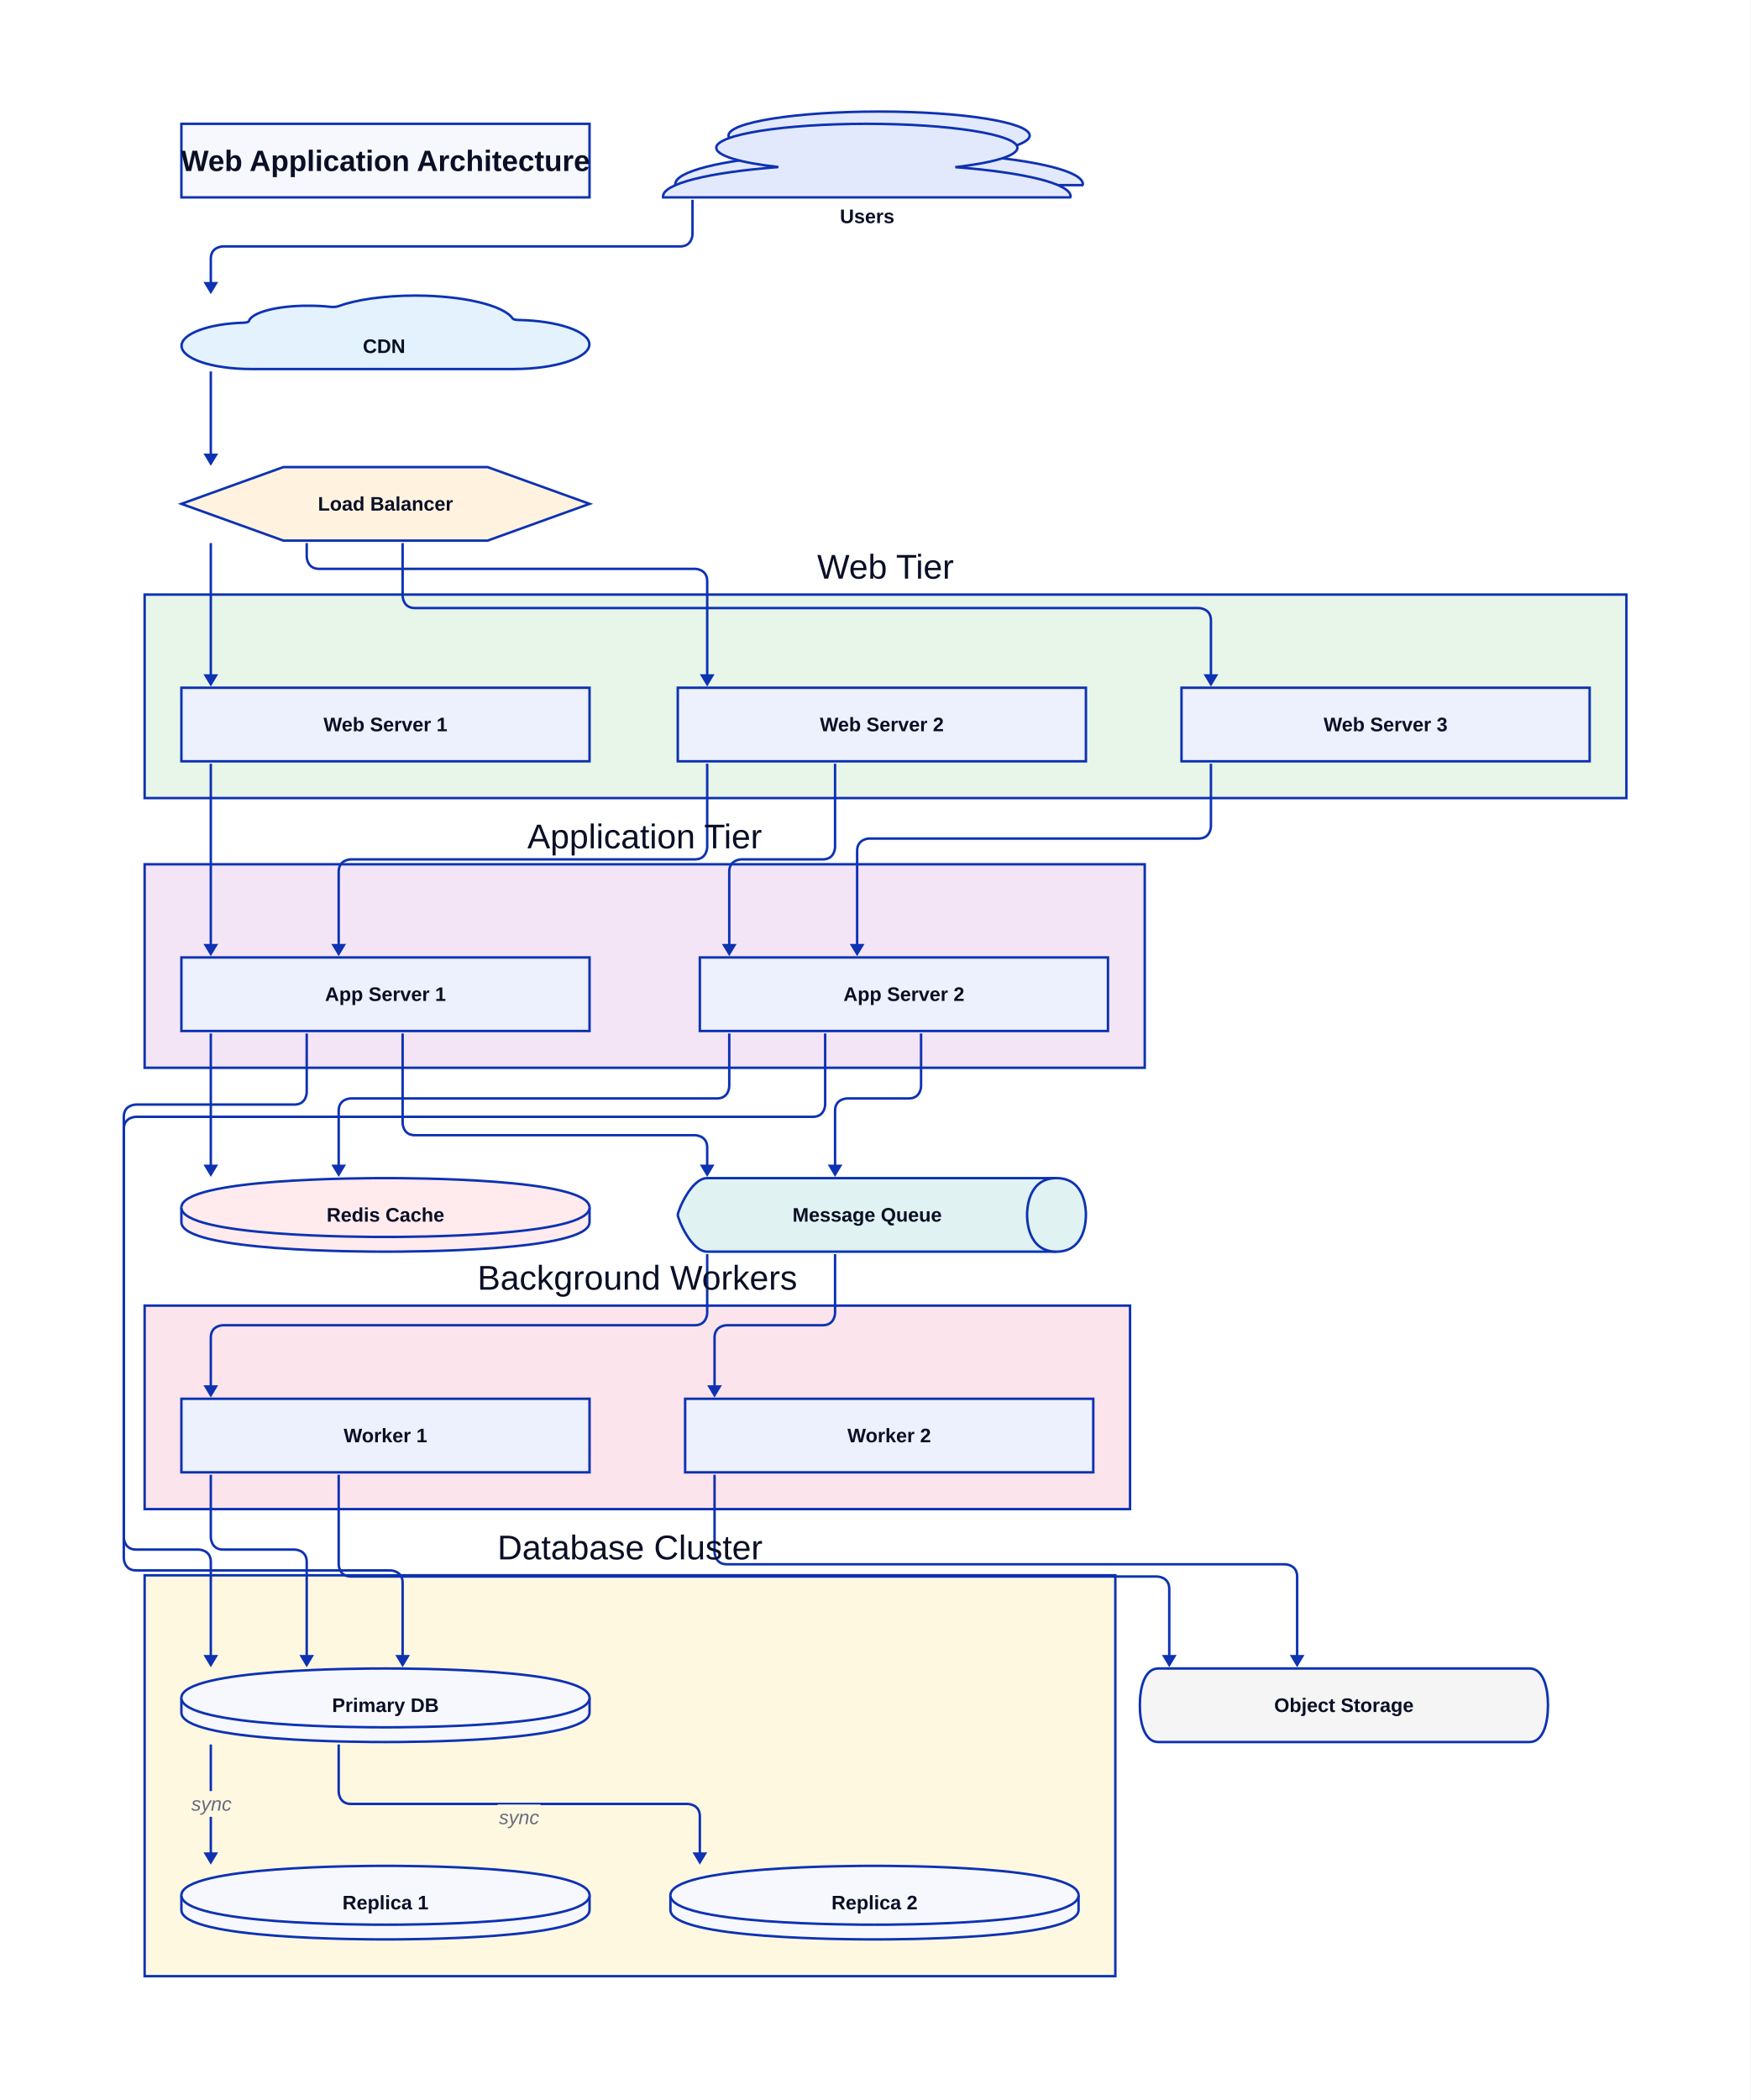
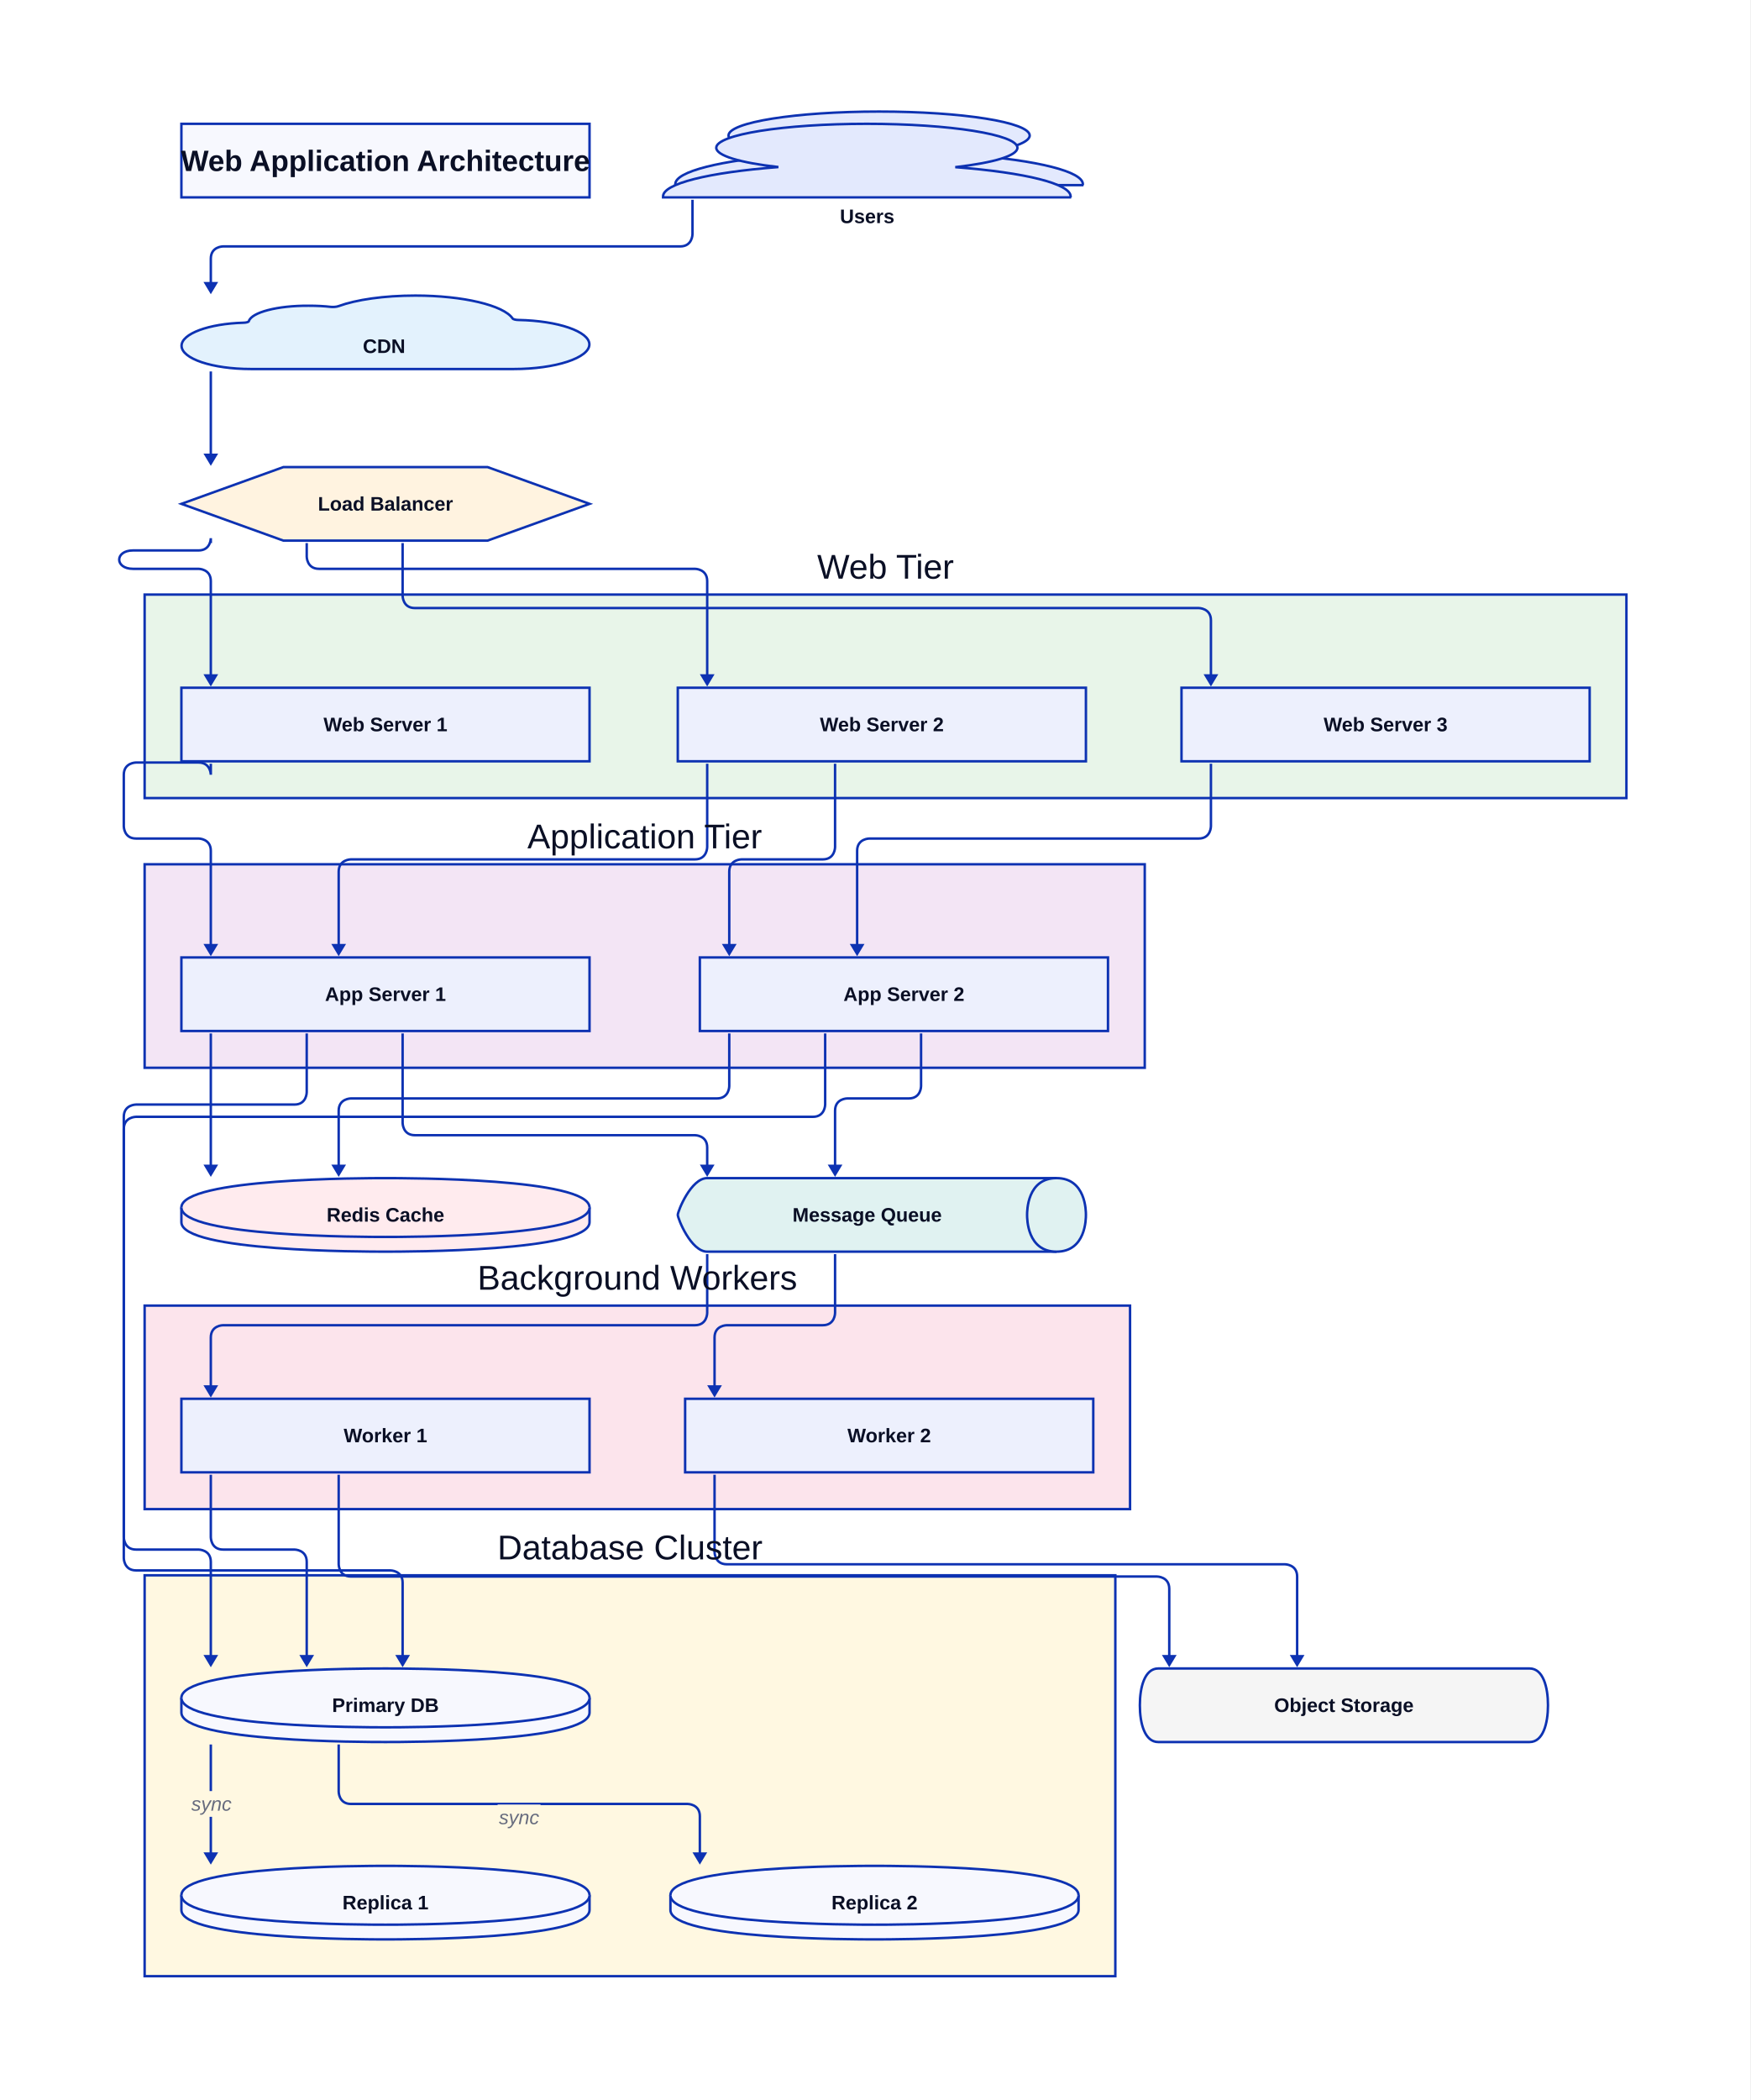
<svg xmlns="http://www.w3.org/2000/svg" width="1428" height="1713" viewBox="-148 -101 1428 1713" data-d2-version="0.2.0" class="d2-327844436 d2-svg">
  <defs>
    <mask id="edge-label-mask" maskUnits="userSpaceOnUse" x="-148" y="-101" width="1428" height="1713">
      <rect x="-148" y="-101" width="1428" height="1713" fill="white" />
      <rect x="7" y="1360" width="35" height="21" fill="black" />
      <rect x="258" y="1371" width="35" height="21" fill="black" />
    </mask>
    <marker id="mk-161592640" markerWidth="10" markerHeight="12" refX="7" refY="6" viewBox="0 0 10 12" orient="auto" markerUnits="userSpaceOnUse">
      <polygon points="0,0 10,6 0,12" fill="#0D32B2" stroke-width="2" />
    </marker>
  </defs>
  <rect x="-148" y="-101" width="1428" height="1713" rx="0" fill="#FFFFFF" stroke-width="0" />
  <g id="base-layer">
    <rect x="-30" y="384" width="1209" height="166" fill="#e8f5e9" stroke="#0D32B2" stroke-width="2" rx="0" ry="0" />
    <rect x="-30" y="604" width="816" height="166" fill="#f3e5f5" stroke="#0D32B2" stroke-width="2" rx="0" ry="0" />
    <rect x="-30" y="1184" width="792" height="327" fill="#fff8e1" stroke="#0D32B2" stroke-width="2" rx="0" ry="0" />
    <rect x="-30" y="964" width="804" height="166" fill="#fce4ec" stroke="#0D32B2" stroke-width="2" rx="0" ry="0" />
    <rect x="0" y="0" width="333" height="60" fill="#F7F8FE" stroke="#0D32B2" stroke-width="2" rx="0" ry="0" />
    <path d="M 736 50 H 403 v -0.853 c 0 -10.233 36.567 -19.457 94.098 -23.876 C 465.407 21.705 446.392 15.891 446.392 9.535 C 446.392 -1.24 501.486 -10 569.256 -10 c 67.77 0 122.864 8.76 122.864 19.535 c 0 6.357 -18.527 12.093 -50.706 15.814 c 57.531 4.419 94.098 13.643 94.098 23.876 v 0.775 Z" fill="#E3E9FD" stroke="#0D32B2" stroke-width="2" />
    <path d="M 726 60 H 393 v -0.853 c 0 -10.233 36.567 -19.457 94.098 -23.876 C 455.407 31.705 436.392 25.891 436.392 19.535 C 436.392 8.76 491.486 0 559.256 0 c 67.77 0 122.864 8.76 122.864 19.535 c 0 6.357 -18.527 12.093 -50.706 15.814 c 57.531 4.419 94.098 13.643 94.098 23.876 v 0.775 Z" fill="#E3E9FD" stroke="#0D32B2" stroke-width="2" />
    <path d="M 55.034 160.975 C 55.034 161.613 52.816 162.25 50.598 162.25 C 22.315 163.046 0.133 171.173 0.133 181.052 C 0.133 191.568 25.088 200.013 56.698 200.013 H 271.311 C 305.139 200.013 332.867 190.93 332.867 179.936 C 332.867 169.42 307.357 160.656 275.193 160.019 C 272.975 160.019 270.757 159.541 270.202 158.744 C 262.993 148.069 229.719 140.102 190.901 140.102 C 165.391 140.102 142.654 143.448 128.236 148.706 C 126.572 149.344 123.8 149.503 122.136 149.344 C 116.59 148.706 110.491 148.388 103.836 148.388 C 78.326 148.228 57.252 153.805 55.034 160.975 Z" fill="#e3f2fd" stroke="#0D32B2" stroke-width="2" />
    <path d="M 83.25 280 L 249.75 280 L 333 310 L 249.75 340 L 83.25 340 L 0 310 Z" fill="#fff3e0" stroke="#0D32B2" stroke-width="2" />
    <path d="M 0 884 C 0 860 149.85 860 166.5 860 C 183.15 860 333 860 333 884 L 333 896 C 333 920 183.15 920 166.5 920 C 149.85 920 0 920 0 896 L 0 884 Z" fill="#ffebee" stroke="#0D32B2" stroke-width="2" />
    <path d="M 0 884 C 0 908 149.85 908 166.5 908 C 183.15 908 333 908 333 884" fill="#ffebee" stroke="#0D32B2" stroke-width="2" />
    <path d="M 429 860 L 714 860 C 738 860 738 887 738 890 C 738 893 738 920 714 920 L 429 920 C 415.8 920 405 893 405 890 C 405 887 415.8 860 429 860 Z" fill="#e0f2f1" stroke="#0D32B2" stroke-width="2" />
    <path d="M 714 860 C 690 860 690 887 690 890 C 690 893 690 920 714 920" fill="#e0f2f1" stroke="#0D32B2" stroke-width="2" />
    <path d="M 797 1260 L 1100 1260 C 1110.95 1260 1115 1275 1115 1290 C 1115 1305 1110.95 1320 1100 1320 L 797 1320 C 786.05 1320 782 1305 782 1290 C 782 1275 786.05 1260 797 1260 Z" fill="#f5f5f5" stroke="#0D32B2" stroke-width="2" />
    <rect x="0" y="460" width="333" height="60" fill="#EDF0FD" stroke="#0D32B2" stroke-width="2" rx="0" ry="0" />
    <rect x="405" y="460" width="333" height="60" fill="#EDF0FD" stroke="#0D32B2" stroke-width="2" rx="0" ry="0" />
    <rect x="816" y="460" width="333" height="60" fill="#EDF0FD" stroke="#0D32B2" stroke-width="2" rx="0" ry="0" />
    <rect x="0" y="680" width="333" height="60" fill="#EDF0FD" stroke="#0D32B2" stroke-width="2" rx="0" ry="0" />
    <rect x="423" y="680" width="333" height="60" fill="#EDF0FD" stroke="#0D32B2" stroke-width="2" rx="0" ry="0" />
    <path d="M 0 1284 C 0 1260 149.85 1260 166.5 1260 C 183.15 1260 333 1260 333 1284 L 333 1296 C 333 1320 183.15 1320 166.5 1320 C 149.85 1320 0 1320 0 1296 L 0 1284 Z" fill="#F7F8FE" stroke="#0D32B2" stroke-width="2" />
    <path d="M 0 1284 C 0 1308 149.85 1308 166.5 1308 C 183.15 1308 333 1308 333 1284" fill="#F7F8FE" stroke="#0D32B2" stroke-width="2" />
    <path d="M 0 1445 C 0 1421 149.85 1421 166.5 1421 C 183.15 1421 333 1421 333 1445 L 333 1457 C 333 1481 183.15 1481 166.5 1481 C 149.85 1481 0 1481 0 1457 L 0 1445 Z" fill="#F7F8FE" stroke="#0D32B2" stroke-width="2" />
    <path d="M 0 1445 C 0 1469 149.85 1469 166.5 1469 C 183.15 1469 333 1469 333 1445" fill="#F7F8FE" stroke="#0D32B2" stroke-width="2" />
    <path d="M 399 1445 C 399 1421 548.85 1421 565.5 1421 C 582.15 1421 732 1421 732 1445 L 732 1457 C 732 1481 582.15 1481 565.5 1481 C 548.85 1481 399 1481 399 1457 L 399 1445 Z" fill="#F7F8FE" stroke="#0D32B2" stroke-width="2" />
    <path d="M 399 1445 C 399 1469 548.85 1469 565.5 1469 C 582.15 1469 732 1469 732 1445" fill="#F7F8FE" stroke="#0D32B2" stroke-width="2" />
    <rect x="0" y="1040" width="333" height="60" fill="#EDF0FD" stroke="#0D32B2" stroke-width="2" rx="0" ry="0" />
    <rect x="411" y="1040" width="333" height="60" fill="#EDF0FD" stroke="#0D32B2" stroke-width="2" rx="0" ry="0" />
    <path d="M 24 1322 L 24 1417" fill="none" stroke="#0D32B2" stroke-width="2" marker-end="url(#mk-161592640)" mask="url(#edge-label-mask)" />
    <text x="24.5" y="1376" text-anchor="middle" dominant-baseline="alphabetic" font-family="Arial, sans-serif" font-size="16" style="fill: #676C7E; font-style: italic">sync</text>
    <path d="M 128.333 1322 L 128.333 1360.5 S 128.333 1370.5 138.333 1370.5 L 413 1370.5 S 423 1370.5 423 1380.5 L 423 1417" fill="none" stroke="#0D32B2" stroke-width="2" marker-end="url(#mk-161592640)" mask="url(#edge-label-mask)" />
    <text x="275.5" y="1387" text-anchor="middle" dominant-baseline="alphabetic" font-family="Arial, sans-serif" font-size="16" style="fill: #676C7E; font-style: italic">sync</text>
    <path d="M 417 62 L 417 90 S 417 100 407 100 L 34 100 S 24 100 24 110 L 24 136" fill="none" stroke="#0D32B2" stroke-width="2" marker-end="url(#mk-161592640)" mask="url(#edge-label-mask)" />
    <path d="M 24 202 L 24 276" fill="none" stroke="#0D32B2" stroke-width="2" marker-end="url(#mk-161592640)" mask="url(#edge-label-mask)" />
-     <path d="M 24 342 L 24 456" fill="none" stroke="#0D32B2" stroke-width="2" marker-end="url(#mk-161592640)" mask="url(#edge-label-mask)" />
+     <path d="M 24 342 L 24 338 S 24 348 14 348 L -39.5 348 C -54.5 348 -54.5 363 -39.5 363 L 14 363 S 24 363 24 373 L 24 456" fill="none" stroke="#0D32B2" stroke-width="2" marker-end="url(#mk-161592640)" mask="url(#edge-label-mask)" />
    <path d="M 102.25 342 L 102.25 353 S 102.25 363 112.25 363 L 419 363 S 429 363 429 373 L 429 456" fill="none" stroke="#0D32B2" stroke-width="2" marker-end="url(#mk-161592640)" mask="url(#edge-label-mask)" />
    <path d="M 180.5 342 L 180.5 385 S 180.5 395 190.5 395 L 830 395 S 840 395 840 405 L 840 456" fill="none" stroke="#0D32B2" stroke-width="2" marker-end="url(#mk-161592640)" mask="url(#edge-label-mask)" />
-     <path d="M 24 522 L 24 676" fill="none" stroke="#0D32B2" stroke-width="2" marker-end="url(#mk-161592640)" mask="url(#edge-label-mask)" />
+     <path d="M 24 522 L 24 531 S 24 521 14 521 L -37 521 S -47 521 -47 531 L -47 573 S -47 583 -37 583 L 14 583 S 24 583 24 593 L 24 676" fill="none" stroke="#0D32B2" stroke-width="2" marker-end="url(#mk-161592640)" mask="url(#edge-label-mask)" />
    <path d="M 429 522 L 429 590 S 429 600 419 600 L 138.333 600 S 128.333 600 128.333 610 L 128.333 676" fill="none" stroke="#0D32B2" stroke-width="2" marker-end="url(#mk-161592640)" mask="url(#edge-label-mask)" />
    <path d="M 533.333 522 L 533.333 590 S 533.333 600 523.333 600 L 457 600 S 447 600 447 610 L 447 676" fill="none" stroke="#0D32B2" stroke-width="2" marker-end="url(#mk-161592640)" mask="url(#edge-label-mask)" />
    <path d="M 840 522 L 840 573 S 840 583 830 583 L 561.333 583 S 551.333 583 551.333 593 L 551.333 676" fill="none" stroke="#0D32B2" stroke-width="2" marker-end="url(#mk-161592640)" mask="url(#edge-label-mask)" />
    <path d="M 24 742 L 24 856" fill="none" stroke="#0D32B2" stroke-width="2" marker-end="url(#mk-161592640)" mask="url(#edge-label-mask)" />
    <path d="M 447 742 L 447 785 S 447 795 437 795 L 138.333 795 S 128.333 795 128.333 805 L 128.333 856" fill="none" stroke="#0D32B2" stroke-width="2" marker-end="url(#mk-161592640)" mask="url(#edge-label-mask)" />
    <path d="M 102.25 742 L 102.25 790 S 102.25 800 92.25 800 L -37 800 S -47 800 -47 810 L -47 1153 S -47 1163 -37 1163 L 14 1163 S 24 1163 24 1173 L 24 1256" fill="none" stroke="#0D32B2" stroke-width="2" marker-end="url(#mk-161592640)" mask="url(#edge-label-mask)" />
    <path d="M 525.25 742 L 525.25 800 S 525.25 810 515.25 810 L -37 810 S -47 810 -47 820 L -47 1170 S -47 1180 -37 1180 L 170.5 1180 S 180.5 1180 180.5 1190 L 180.5 1256" fill="none" stroke="#0D32B2" stroke-width="2" marker-end="url(#mk-161592640)" mask="url(#edge-label-mask)" />
    <path d="M 180.5 742 L 180.5 815 S 180.5 825 190.5 825 L 419 825 S 429 825 429 835 L 429 856" fill="none" stroke="#0D32B2" stroke-width="2" marker-end="url(#mk-161592640)" mask="url(#edge-label-mask)" />
    <path d="M 603.5 742 L 603.5 785 S 603.5 795 593.5 795 L 543.333 795 S 533.333 795 533.333 805 L 533.333 856" fill="none" stroke="#0D32B2" stroke-width="2" marker-end="url(#mk-161592640)" mask="url(#edge-label-mask)" />
    <path d="M 429 922 L 429 970 S 429 980 419 980 L 34 980 S 24 980 24 990 L 24 1036" fill="none" stroke="#0D32B2" stroke-width="2" marker-end="url(#mk-161592640)" mask="url(#edge-label-mask)" />
    <path d="M 533.333 922 L 533.333 970 S 533.333 980 523.333 980 L 445 980 S 435 980 435 990 L 435 1036" fill="none" stroke="#0D32B2" stroke-width="2" marker-end="url(#mk-161592640)" mask="url(#edge-label-mask)" />
    <path d="M 128.333 1102 L 128.333 1175 S 128.333 1185 138.333 1185 L 796 1185 S 806 1185 806 1195 L 806 1256" fill="none" stroke="#0D32B2" stroke-width="2" marker-end="url(#mk-161592640)" mask="url(#edge-label-mask)" />
    <path d="M 435 1102 L 435 1165 S 435 1175 445 1175 L 900.333 1175 S 910.333 1175 910.333 1185 L 910.333 1256" fill="none" stroke="#0D32B2" stroke-width="2" marker-end="url(#mk-161592640)" mask="url(#edge-label-mask)" />
    <path d="M 24 1102 L 24 1153 S 24 1163 34 1163 L 92.25 1163 S 102.25 1163 102.25 1173 L 102.25 1256" fill="none" stroke="#0D32B2" stroke-width="2" marker-end="url(#mk-161592640)" mask="url(#edge-label-mask)" />
    <text x="574.5" y="371" text-anchor="middle" dominant-baseline="alphabetic" font-family="Arial, sans-serif" font-size="28" style="fill: #0A0F25">Web Tier</text>
    <text x="378" y="591" text-anchor="middle" dominant-baseline="alphabetic" font-family="Arial, sans-serif" font-size="28" style="fill: #0A0F25">Application Tier</text>
    <text x="366" y="1171" text-anchor="middle" dominant-baseline="alphabetic" font-family="Arial, sans-serif" font-size="28" style="fill: #0A0F25">Database Cluster</text>
    <text x="372" y="951" text-anchor="middle" dominant-baseline="alphabetic" font-family="Arial, sans-serif" font-size="28" style="fill: #0A0F25">Background Workers</text>
    <text x="166.5" y="38.5" text-anchor="middle" dominant-baseline="alphabetic" font-family="Arial, sans-serif" font-size="24" style="fill: #0A0F25; font-weight: 700">Web Application Architecture</text>
    <text x="559.5" y="81" text-anchor="middle" dominant-baseline="alphabetic" font-family="Arial, sans-serif" font-size="16" style="fill: #0A0F25; font-weight: 700">Users</text>
    <text x="165.363" y="186.94" text-anchor="middle" dominant-baseline="alphabetic" font-family="Arial, sans-serif" font-size="16" style="fill: #0A0F25; font-weight: 700">CDN</text>
    <text x="166.5" y="315.5" text-anchor="middle" dominant-baseline="alphabetic" font-family="Arial, sans-serif" font-size="16" style="fill: #0A0F25; font-weight: 700">Load Balancer</text>
    <text x="166.5" y="895.5" text-anchor="middle" dominant-baseline="alphabetic" font-family="Arial, sans-serif" font-size="16" style="fill: #0A0F25; font-weight: 700">Redis Cache</text>
    <text x="559.5" y="895.5" text-anchor="middle" dominant-baseline="alphabetic" font-family="Arial, sans-serif" font-size="16" style="fill: #0A0F25; font-weight: 700">Message Queue</text>
    <text x="948.5" y="1295.5" text-anchor="middle" dominant-baseline="alphabetic" font-family="Arial, sans-serif" font-size="16" style="fill: #0A0F25; font-weight: 700">Object Storage</text>
    <text x="166.5" y="495.5" text-anchor="middle" dominant-baseline="alphabetic" font-family="Arial, sans-serif" font-size="16" style="fill: #0A0F25; font-weight: 700">Web Server 1</text>
    <text x="571.5" y="495.5" text-anchor="middle" dominant-baseline="alphabetic" font-family="Arial, sans-serif" font-size="16" style="fill: #0A0F25; font-weight: 700">Web Server 2</text>
    <text x="982.5" y="495.5" text-anchor="middle" dominant-baseline="alphabetic" font-family="Arial, sans-serif" font-size="16" style="fill: #0A0F25; font-weight: 700">Web Server 3</text>
    <text x="166.5" y="715.5" text-anchor="middle" dominant-baseline="alphabetic" font-family="Arial, sans-serif" font-size="16" style="fill: #0A0F25; font-weight: 700">App Server 1</text>
    <text x="589.5" y="715.5" text-anchor="middle" dominant-baseline="alphabetic" font-family="Arial, sans-serif" font-size="16" style="fill: #0A0F25; font-weight: 700">App Server 2</text>
    <text x="166.5" y="1295.5" text-anchor="middle" dominant-baseline="alphabetic" font-family="Arial, sans-serif" font-size="16" style="fill: #0A0F25; font-weight: 700">Primary DB</text>
    <text x="166.5" y="1456.5" text-anchor="middle" dominant-baseline="alphabetic" font-family="Arial, sans-serif" font-size="16" style="fill: #0A0F25; font-weight: 700">Replica 1</text>
    <text x="565.5" y="1456.5" text-anchor="middle" dominant-baseline="alphabetic" font-family="Arial, sans-serif" font-size="16" style="fill: #0A0F25; font-weight: 700">Replica 2</text>
    <text x="166.5" y="1075.5" text-anchor="middle" dominant-baseline="alphabetic" font-family="Arial, sans-serif" font-size="16" style="fill: #0A0F25; font-weight: 700">Worker 1</text>
    <text x="577.5" y="1075.5" text-anchor="middle" dominant-baseline="alphabetic" font-family="Arial, sans-serif" font-size="16" style="fill: #0A0F25; font-weight: 700">Worker 2</text>
  </g>
</svg>
